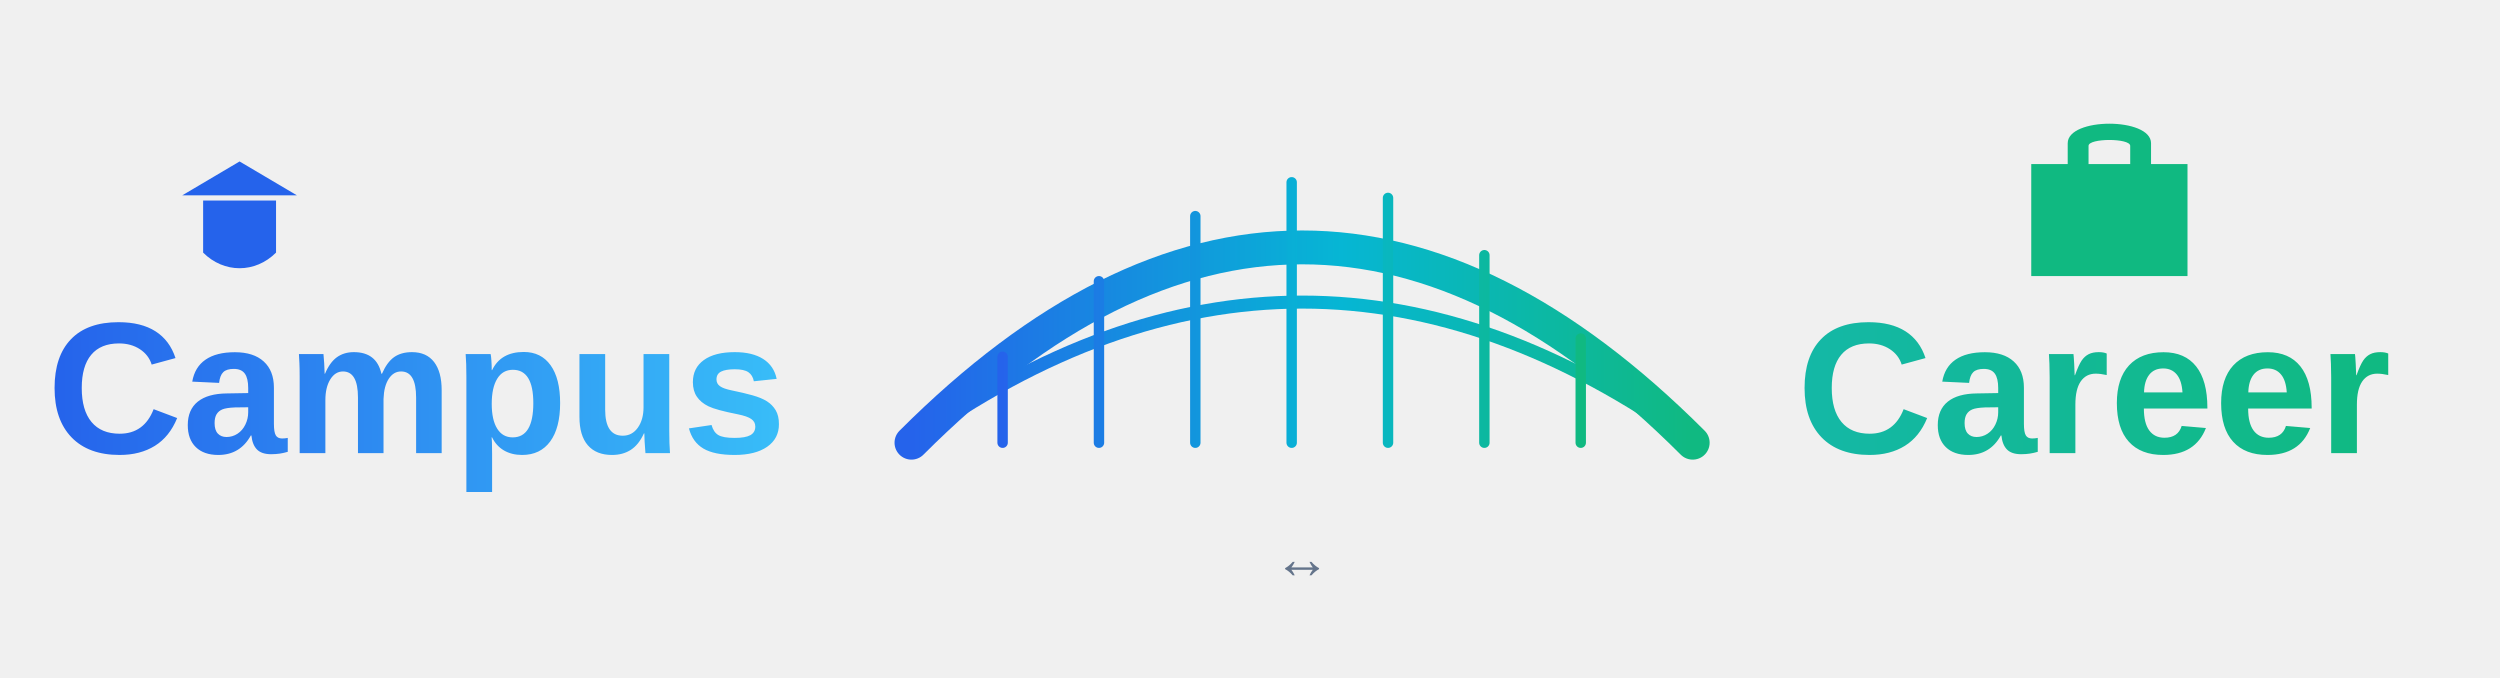
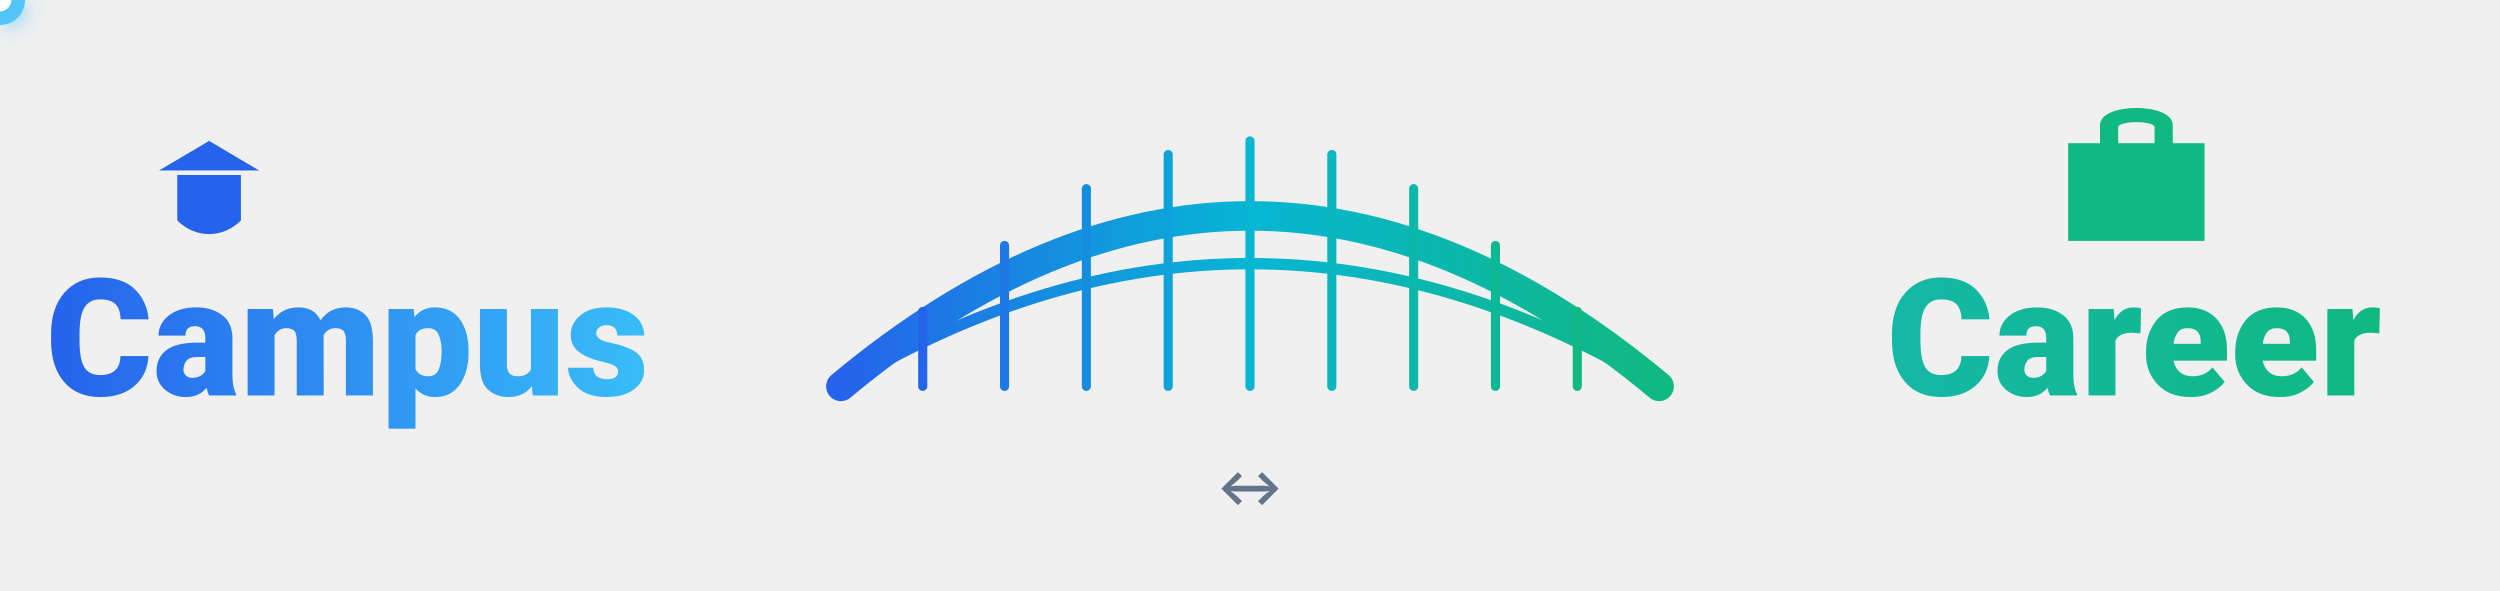
- <svg xmlns="http://www.w3.org/2000/svg" viewBox="0 0 960 260">
+ <svg xmlns="http://www.w3.org/2000/svg" viewBox="0 0 1100 260">
  <defs>
-     <linearGradient id="a" x1="0" x2="1">
-       <stop stop-color="#2563eb" />
-       <stop offset="1" stop-color="#38bdf8" />
+     <linearGradient id="a" x1="0" y1="0" x2="1" y2="0">
+       <stop offset="0%" stop-color="#2563eb" />
+       <stop offset="100%" stop-color="#38bdf8" />
    </linearGradient>
-     <linearGradient id="b" x1="0" x2="1">
-       <stop stop-color="#14b8a6" />
-       <stop offset="1" stop-color="#10b981" />
+     <linearGradient id="b" x1="0" y1="0" x2="1" y2="0">
+       <stop offset="0%" stop-color="#14b8a6" />
+       <stop offset="100%" stop-color="#10b981" />
    </linearGradient>
-     <linearGradient id="c" x1="0" x2="1">
-       <stop stop-color="#2563eb" />
-       <stop offset=".55" stop-color="#06b6d4" />
-       <stop offset="1" stop-color="#10b981" />
+     <linearGradient id="c" x1="0" y1="0" x2="1" y2="0">
+       <stop offset="0%" stop-color="#2563eb" />
+       <stop offset="50%" stop-color="#06b6d4" />
+       <stop offset="100%" stop-color="#10b981" />
    </linearGradient>
+     <filter id="dot-glow" x="-100%" y="-100%" width="300%" height="300%">
+       <feGaussianBlur stdDeviation="5" result="blur" />
+       <feMerge>
+         <feMergeNode in="blur" />
+         <feMergeNode in="SourceGraphic" />
+       </feMerge>
+     </filter>
  </defs>
-   <g font-family="Arial,sans-serif" font-weight="800">
-     <text x="18" y="174" font-size="72" fill="url(#a)">Campus</text>
-     <text x="690" y="174" font-size="72" fill="url(#b)">Career</text>
+   <g font-family="system-ui, -apple-system, BlinkMacSystemFont, 'Segoe UI', Roboto, sans-serif" font-weight="800">
+     <path fill="#2563eb" d="M70 75h44L92 62l-22 13zm8 2v20c8 8 20 8 28 0V77z" />
+     <text x="20" y="174" font-size="72" fill="url(#a)">Campus</text>
+   </g>
+   <g font-family="system-ui, -apple-system, BlinkMacSystemFont, 'Segoe UI', Roboto, sans-serif" font-weight="800">
+     <path fill="#10b981" d="M910 63h60v43h-60zM924 63v-8c0-10 32-10 32 0v8h-8v-7c0-3-16-3-16 0v7z" />
+     <text x="830" y="174" font-size="72" fill="url(#b)">Career</text>
  </g>
  <g fill="none" stroke="url(#c)" stroke-linecap="round">
-     <path d="M350 170Q500 20 650 170" stroke-width="13" />
-     <path d="M350 170Q500 62 650 170" stroke-width="5" />
-     <path d="M350 170H650" stroke-width="5" opacity=".55" />
-     <path d="M385 137V170M422 108V170M459 83V170M496 70V170M533 76V170M570 98V170M607 130V170" stroke-width="4" />
+     <path d="M370 170Q550 20 730 170" stroke-width="13" />
+     <path d="M370 170Q550 62 730 170" stroke-width="5" />
+     <path d="M370 170H730" stroke-width="5" opacity="0.6" />
+     <path d="M406 137V170 M442 108V170 M478 83V170 M514 68V170 M550 62V170 M586 68V170 M622 83V170 M658 108V170 M694 137V170" stroke-width="4" />
  </g>
-   <text x="500" y="222" text-anchor="middle" font-family="Arial,sans-serif" font-size="22" font-weight="700" fill="#64748b">↔</text>
-   <path fill="#2563eb" d="M70 75h44L92 62l-22 13zm8 2v20c8 8 20 8 28 0V77z" />
-   <path fill="#10b981" d="M780 63h60v43h-60zM794 63v-8c0-10 32-10 32 0v8h-8v-7c0-3-16-3-16 0v7z" />
+   <text x="550" y="222" text-anchor="middle" font-family="system-ui, -apple-system, sans-serif" font-size="22" font-weight="700" fill="#64748b">↔</text>
+   <g>
+     <circle r="11" fill="#38bdf8" opacity="0.85" filter="url(#dot-glow)">
+       <animateMotion path="M370 170Q550 20 730 170" dur="3.2s" repeatCount="indefinite" keyPoints="0;1;0" keyTimes="0;0.5;1" calcMode="spline" keySplines="0.4 0 0.2 1; 0.4 0 0.2 1" />
+     </circle>
+     <circle r="5" fill="#ffffff">
+       <animateMotion path="M370 170Q550 20 730 170" dur="3.2s" repeatCount="indefinite" keyPoints="0;1;0" keyTimes="0;0.5;1" calcMode="spline" keySplines="0.4 0 0.2 1; 0.4 0 0.2 1" />
+     </circle>
+   </g>
</svg>
